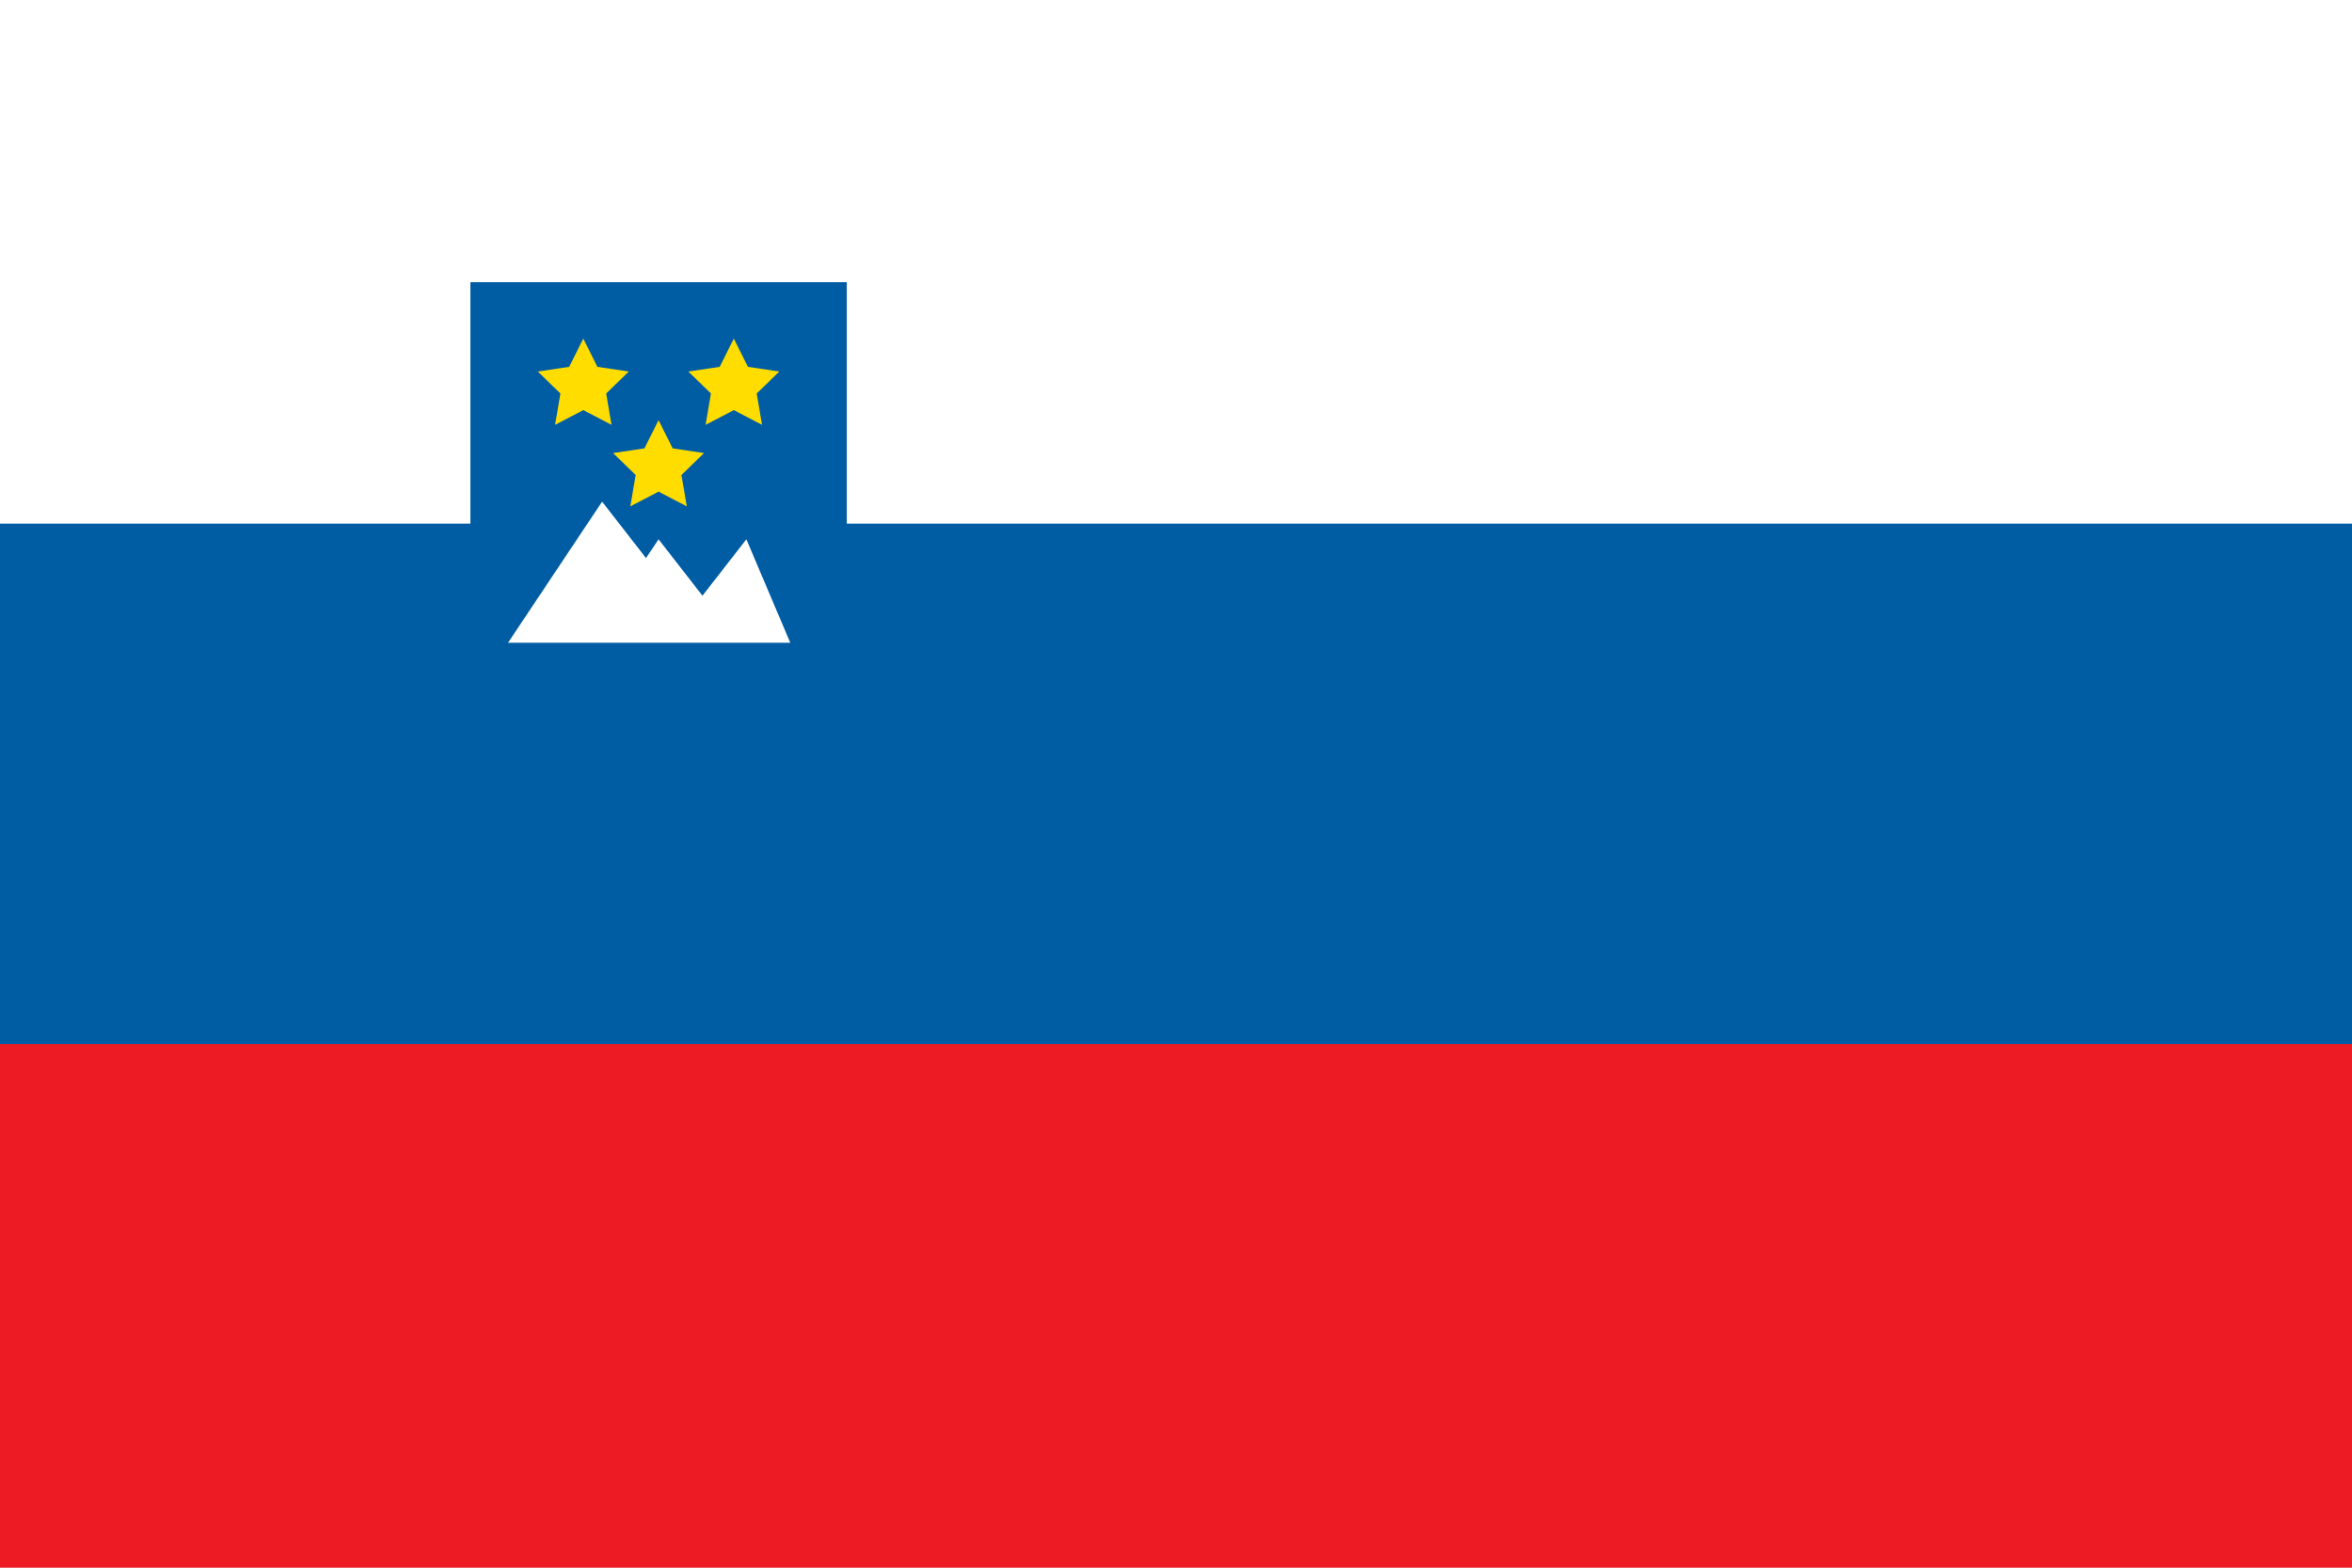
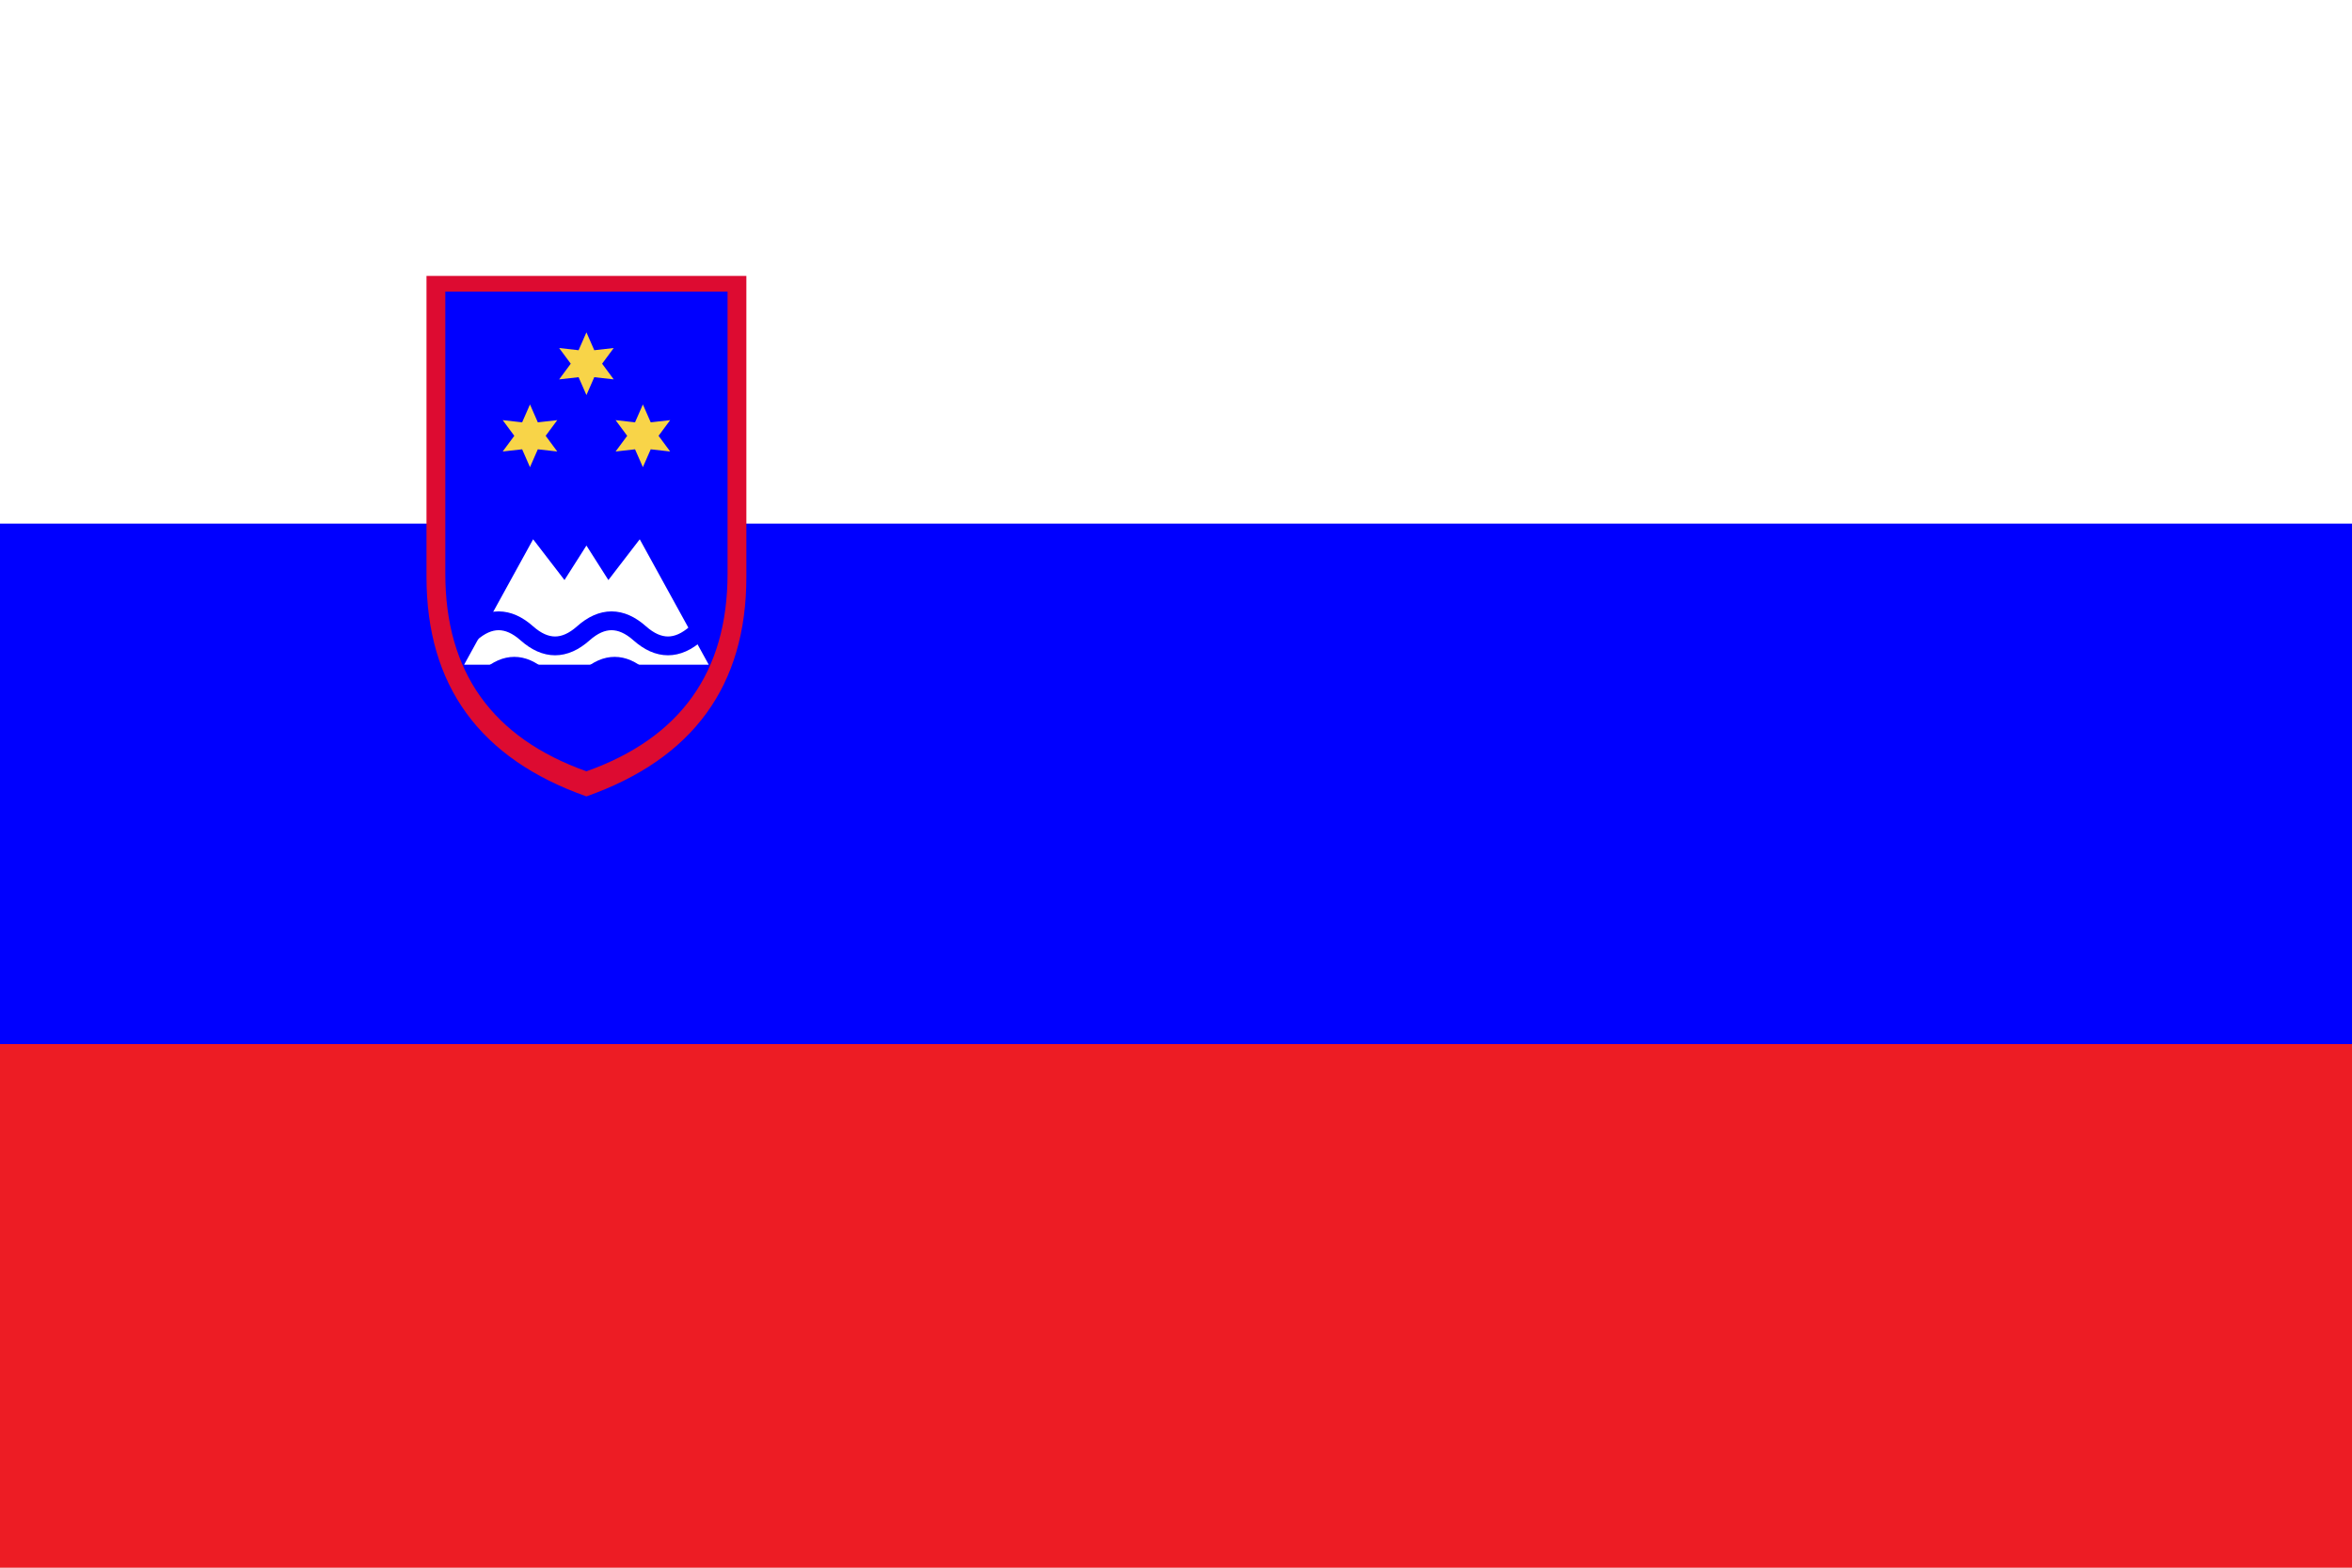
<svg xmlns="http://www.w3.org/2000/svg" viewBox="0 0 750 500">
  <rect width="750" height="500" fill="#ed1c24" />
-   <rect width="750" height="333" fill="#005da4" />
+   <rect width="750" height="333" fill="#0000ff" />
  <rect width="750" height="167" fill="#fff" />
-   <path fill="#005da4" d="M150 90h120v100q0 55 -60 72q-60 -17 -60 -72z" />
-   <path fill="#fff" d="M162 205 L192 160 L206 178 L210 172 L224 190 L238 172 L252 205z" />
-   <g fill="#fd0" transform="translate(210 122)">
-     <path d="M-24 -14 l4.5 9 10 1.5 -7.2 7 1.7 10 -9 -4.7 -9 4.7 1.7 -10 -7.2 -7 10 -1.5z" />
-     <path d="M24 -14 l4.5 9 10 1.5 -7.2 7 1.7 10 -9 -4.7 -9 4.7 1.7 -10 -7.2 -7 10 -1.5z" />
-     <path d="M0 12 l4.5 9 10 1.5 -7.2 7 1.7 10 -9 -4.7 -9 4.7 1.7 -10 -7.2 -7 10 -1.5z" />
+   <path fill="#dd0b31" d="M136 88h102v96q0 52 -51 70q-51 -18 -51 -70z" />
+   <path fill="#0000ff" d="M142 93h90v90q0 47 -45 63q-45 -16 -45 -63z" />
+   <g fill="#f8d448">
+     <path d="M187.0 106.0 L184.5 111.7 L178.3 111.0 L182.0 116.0 L178.3 121.0 L184.5 120.3 L187.0 126.0 L189.5 120.3 L195.7 121.0 L192.0 116.0 L195.7 111.0 L189.5 111.7z" />
+     <path d="M169.0 129.0 L166.5 134.7 L160.3 134.0 L164.0 139.0 L160.3 144.0 L166.5 143.3 L169.0 149.0 L171.5 143.3 L177.7 144.0 L174.0 139.0 L177.7 134.0 L171.5 134.7z" />
+     <path d="M205.0 129.0 L202.5 134.7 L196.3 134.0 L200.0 139.0 L196.3 144.0 L202.5 143.3 L205.0 149.0 L207.5 143.3 L213.7 144.0 L210.0 139.0 L213.7 134.0 L207.5 134.7z" />
+   </g>
+   <path fill="#fff" d="M148 212 L170 172 L180 185 L187 174 L194 185 L204 172 L226 212z" />
+   <g fill="none" stroke="#0000ff" stroke-width="6">
+     <path d="M150 202 q9 -8 18 0 q9 8 18 0 q9 -8 18 0 q9 8 18 0" />
+     <path d="M156 216 q8 -7 16 0 q8 7 16 0 q8 -7 16 0 q8 7 15 0" />
  </g>
</svg>
